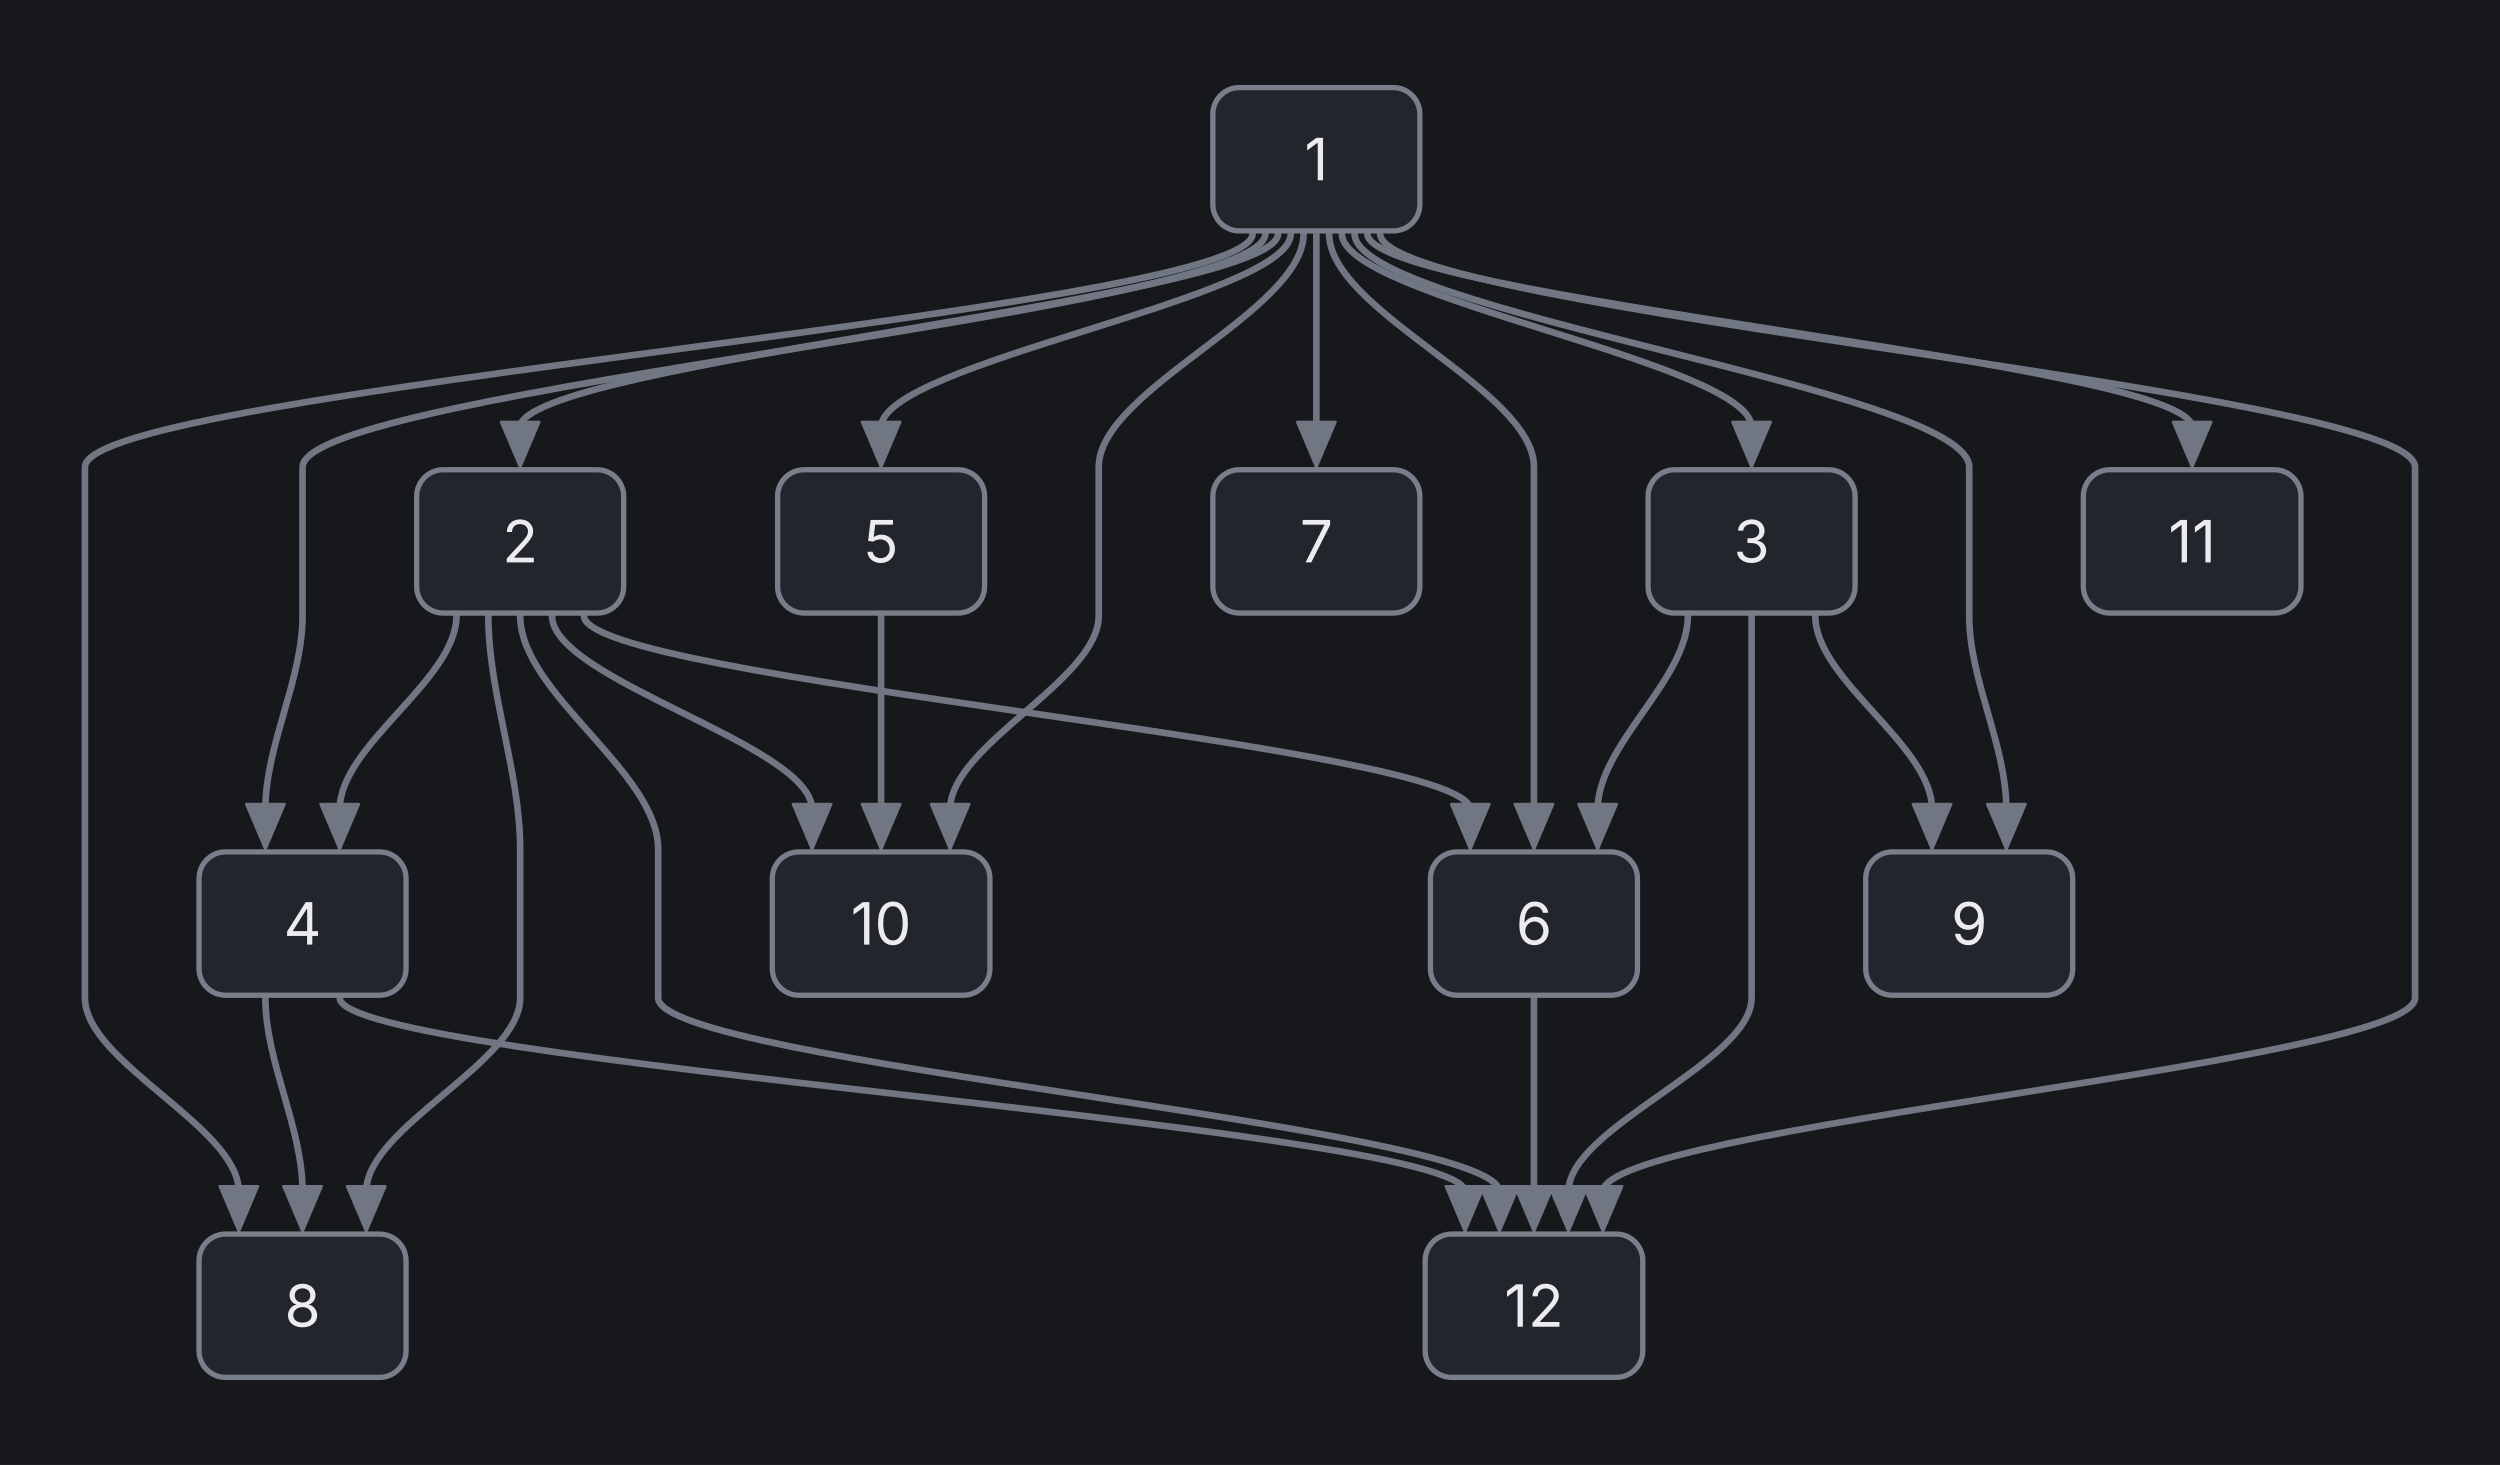
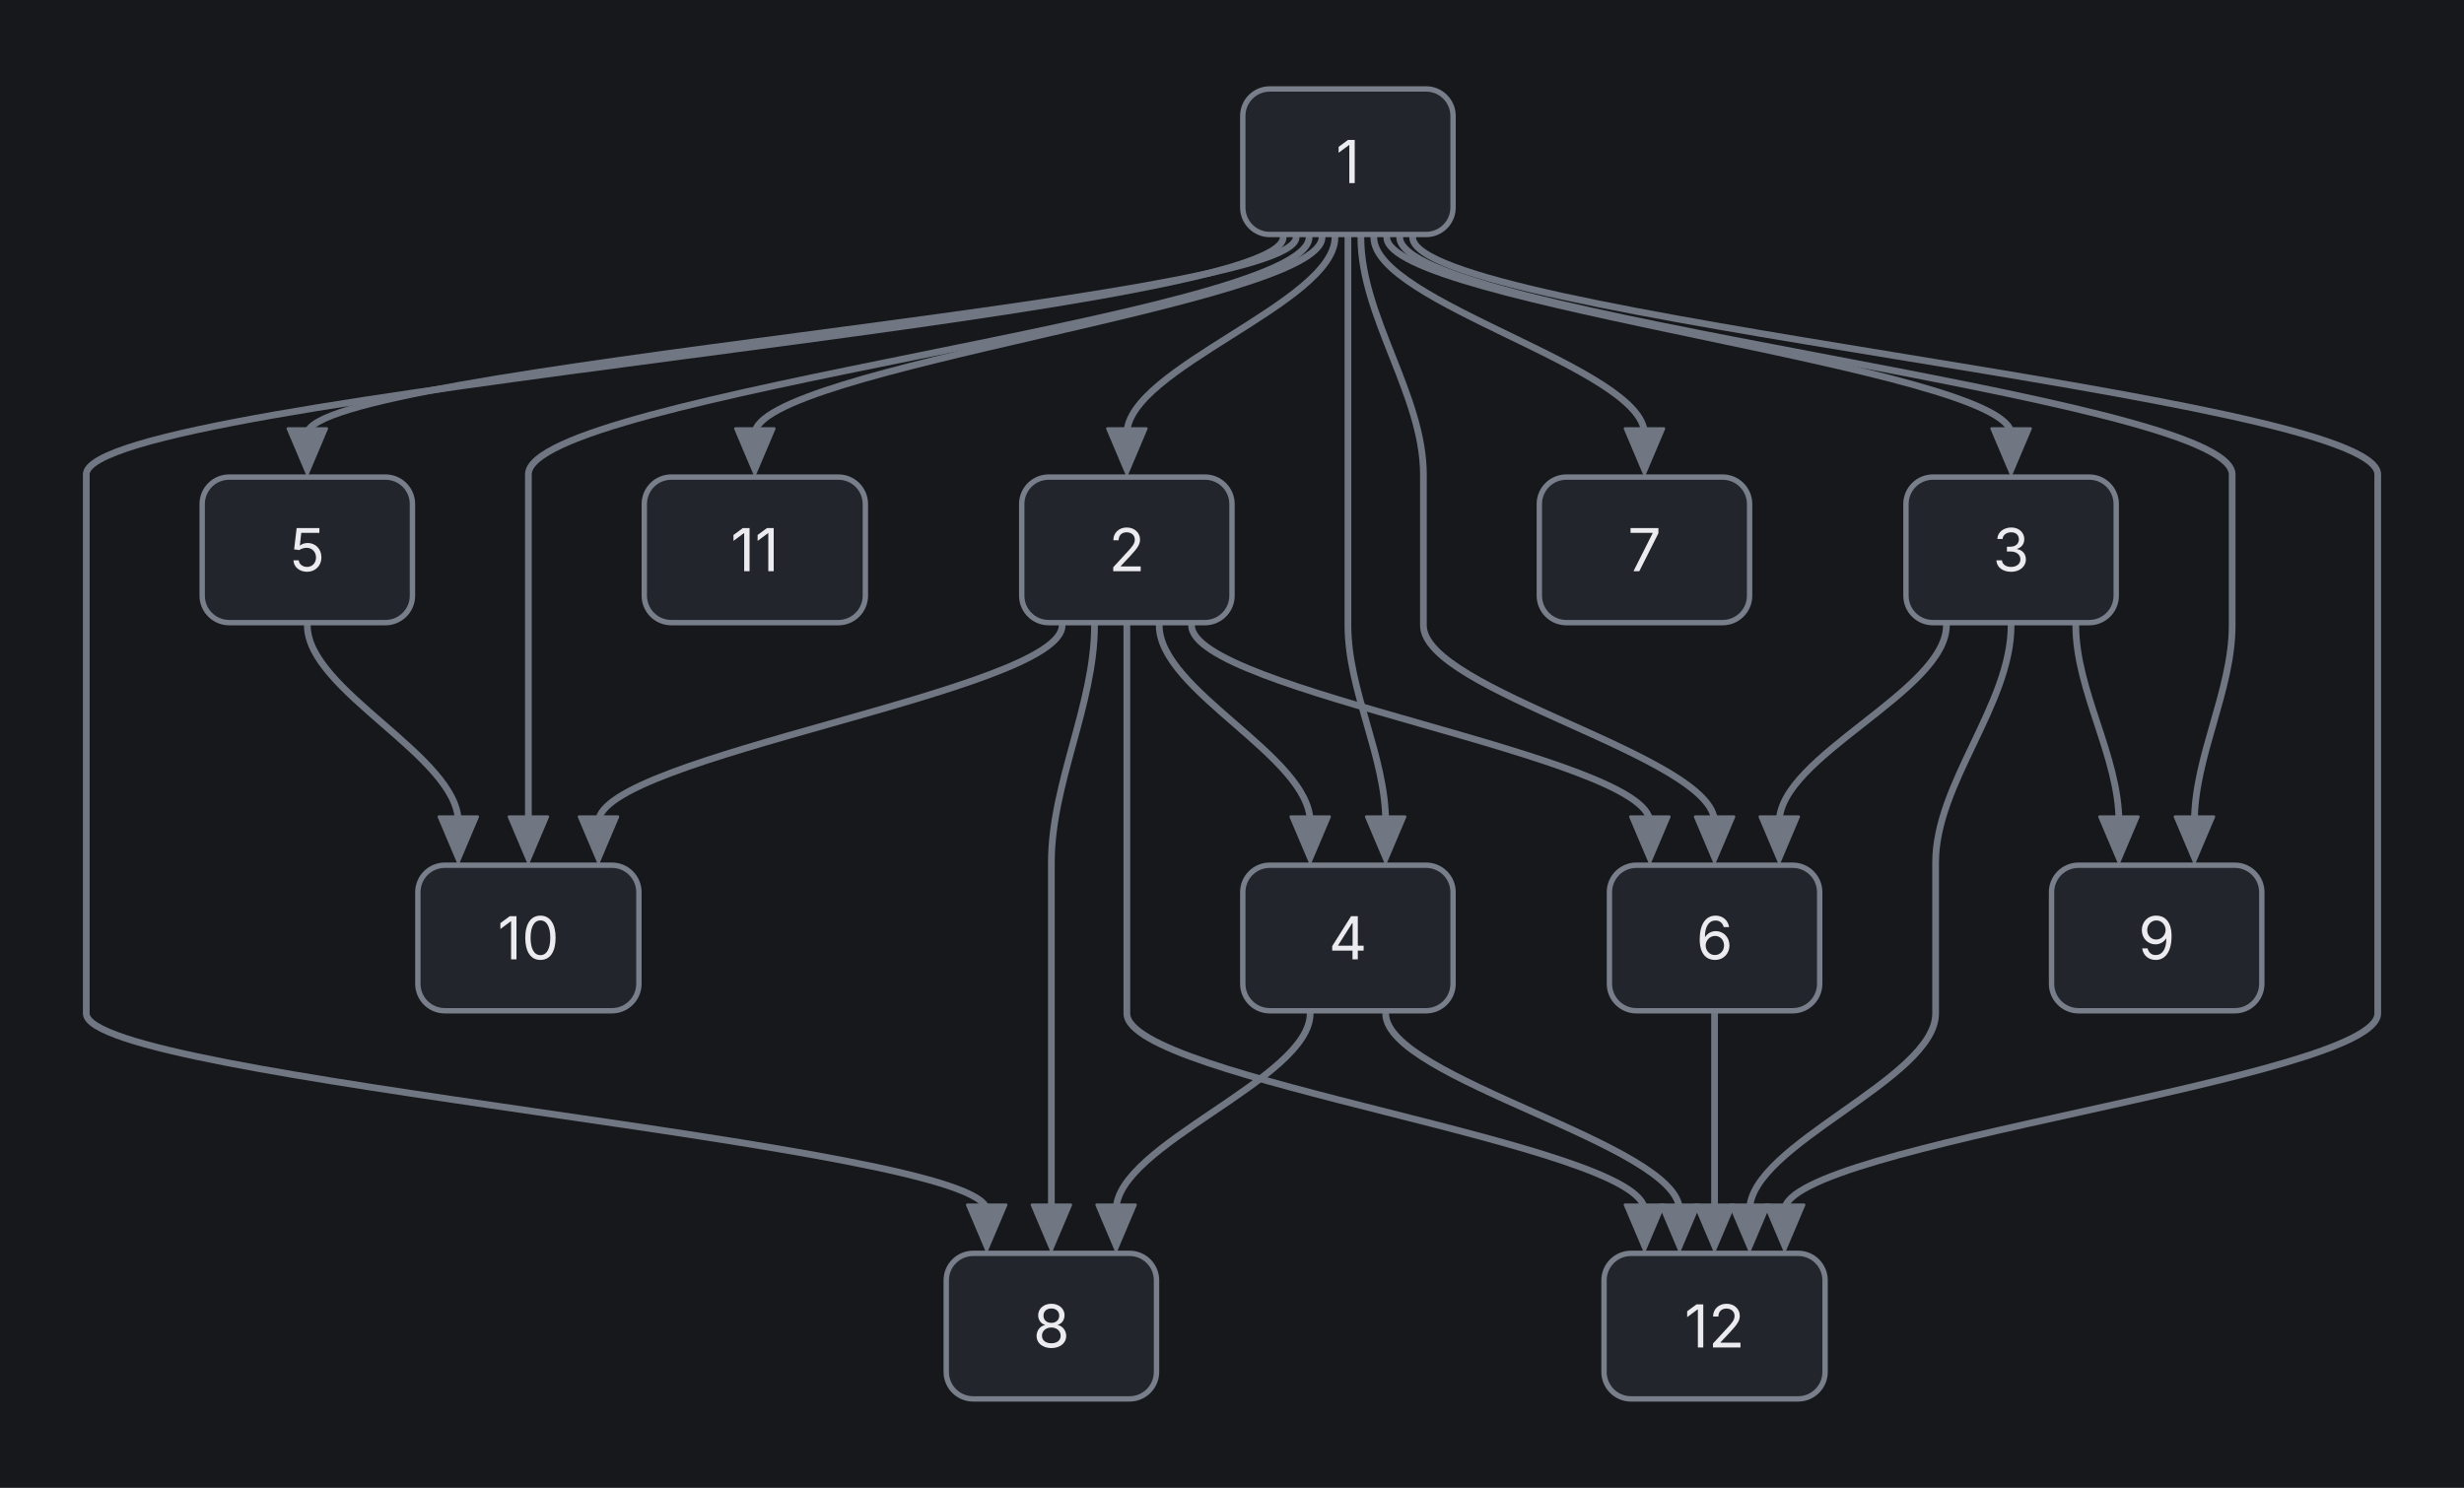
- <svg xmlns="http://www.w3.org/2000/svg" width="471" height="276" viewBox="0 0 471 276">
-   <path d="M0 0 L471 0 L471 276 L0 276 Z" fill="#16181c" />
-   <path d="M240.8 44 C240.8 56.17 98 68.33 98 80.5" fill="none" stroke="#707682" stroke-width="1.25" stroke-linecap="round" stroke-linejoin="round" />
-   <path d="M98 88 L94.4 79.5 L101.6 79.5 Z" fill="#707682" stroke="#707682" stroke-width="0.5" stroke-linecap="round" stroke-linejoin="round" />
-   <path d="M252.8 44 C252.8 56.17 330 68.33 330 80.5" fill="none" stroke="#707682" stroke-width="1.25" stroke-linecap="round" stroke-linejoin="round" />
-   <path d="M330 88 L326.4 79.5 L333.6 79.5 Z" fill="#707682" stroke="#707682" stroke-width="0.5" stroke-linecap="round" stroke-linejoin="round" />
-   <path d="M238.4 44 C238.4 58.67 57 73.33 57 88 C57 97.33 57 106.67 57 116 C57 128.17 50 140.33 50 152.5" fill="none" stroke="#707682" stroke-width="1.25" stroke-linecap="round" stroke-linejoin="round" />
-   <path d="M50 160 L46.4 151.5 L53.6 151.5 Z" fill="#707682" stroke="#707682" stroke-width="0.5" stroke-linecap="round" stroke-linejoin="round" />
-   <path d="M243.2 44 C243.2 56.17 166 68.33 166 80.5" fill="none" stroke="#707682" stroke-width="1.25" stroke-linecap="round" stroke-linejoin="round" />
-   <path d="M166 88 L162.4 79.5 L169.6 79.5 Z" fill="#707682" stroke="#707682" stroke-width="0.5" stroke-linecap="round" stroke-linejoin="round" />
-   <path d="M250.4 44 C250.4 58.67 289 73.33 289 88 C289 97.33 289 106.67 289 116 C289 128.17 289 140.33 289 152.5" fill="none" stroke="#707682" stroke-width="1.25" stroke-linecap="round" stroke-linejoin="round" />
-   <path d="M289 160 L285.4 151.5 L292.6 151.5 Z" fill="#707682" stroke="#707682" stroke-width="0.5" stroke-linecap="round" stroke-linejoin="round" />
-   <path d="M248 44 C248 56.17 248 68.33 248 80.5" fill="none" stroke="#707682" stroke-width="1.25" stroke-linecap="round" stroke-linejoin="round" />
-   <path d="M248 88 L244.4 79.5 L251.6 79.5 Z" fill="#707682" stroke="#707682" stroke-width="0.5" stroke-linecap="round" stroke-linejoin="round" />
-   <path d="M236 44 C236 58.67 16 73.33 16 88 C16 97.33 16 106.67 16 116 C16 130.67 16 145.33 16 160 C16 169.33 16 178.67 16 188 C16 200.17 45 212.33 45 224.5" fill="none" stroke="#707682" stroke-width="1.25" stroke-linecap="round" stroke-linejoin="round" />
-   <path d="M45 232 L41.4 223.5 L48.6 223.5 Z" fill="#707682" stroke="#707682" stroke-width="0.5" stroke-linecap="round" stroke-linejoin="round" />
-   <path d="M255.2 44 C255.2 58.67 371 73.33 371 88 C371 97.33 371 106.67 371 116 C371 128.17 378 140.33 378 152.5" fill="none" stroke="#707682" stroke-width="1.25" stroke-linecap="round" stroke-linejoin="round" />
-   <path d="M378 160 L374.4 151.5 L381.6 151.5 Z" fill="#707682" stroke="#707682" stroke-width="0.5" stroke-linecap="round" stroke-linejoin="round" />
-   <path d="M245.6 44 C245.6 58.67 207 73.33 207 88 C207 97.33 207 106.67 207 116 C207 128.17 179 140.33 179 152.5" fill="none" stroke="#707682" stroke-width="1.25" stroke-linecap="round" stroke-linejoin="round" />
-   <path d="M179 160 L175.4 151.5 L182.6 151.5 Z" fill="#707682" stroke="#707682" stroke-width="0.5" stroke-linecap="round" stroke-linejoin="round" />
-   <path d="M257.6 44 C257.6 56.17 413 68.33 413 80.5" fill="none" stroke="#707682" stroke-width="1.25" stroke-linecap="round" stroke-linejoin="round" />
-   <path d="M413 88 L409.4 79.5 L416.6 79.5 Z" fill="#707682" stroke="#707682" stroke-width="0.5" stroke-linecap="round" stroke-linejoin="round" />
-   <path d="M260 44 C260 58.67 455 73.33 455 88 C455 97.33 455 106.67 455 116 C455 130.67 455 145.33 455 160 C455 169.33 455 178.67 455 188 C455 200.17 302 212.33 302 224.5" fill="none" stroke="#707682" stroke-width="1.25" stroke-linecap="round" stroke-linejoin="round" />
-   <path d="M302 232 L298.4 223.5 L305.6 223.5 Z" fill="#707682" stroke="#707682" stroke-width="0.5" stroke-linecap="round" stroke-linejoin="round" />
-   <path d="M86 116 C86 128.17 64 140.33 64 152.5" fill="none" stroke="#707682" stroke-width="1.25" stroke-linecap="round" stroke-linejoin="round" />
-   <path d="M64 160 L60.4 151.5 L67.6 151.5 Z" fill="#707682" stroke="#707682" stroke-width="0.5" stroke-linecap="round" stroke-linejoin="round" />
-   <path d="M110 116 C110 128.17 277 140.33 277 152.5" fill="none" stroke="#707682" stroke-width="1.25" stroke-linecap="round" stroke-linejoin="round" />
-   <path d="M277 160 L273.4 151.5 L280.6 151.5 Z" fill="#707682" stroke="#707682" stroke-width="0.5" stroke-linecap="round" stroke-linejoin="round" />
-   <path d="M92 116 C92 130.67 98 145.33 98 160 C98 169.33 98 178.67 98 188 C98 200.17 69 212.33 69 224.5" fill="none" stroke="#707682" stroke-width="1.25" stroke-linecap="round" stroke-linejoin="round" />
-   <path d="M69 232 L65.4 223.5 L72.6 223.5 Z" fill="#707682" stroke="#707682" stroke-width="0.5" stroke-linecap="round" stroke-linejoin="round" />
-   <path d="M104 116 C104 128.17 153 140.33 153 152.5" fill="none" stroke="#707682" stroke-width="1.25" stroke-linecap="round" stroke-linejoin="round" />
-   <path d="M153 160 L149.4 151.5 L156.6 151.5 Z" fill="#707682" stroke="#707682" stroke-width="0.5" stroke-linecap="round" stroke-linejoin="round" />
-   <path d="M98 116 C98 130.67 124 145.33 124 160 C124 169.33 124 178.67 124 188 C124 200.17 282.5 212.33 282.5 224.5" fill="none" stroke="#707682" stroke-width="1.25" stroke-linecap="round" stroke-linejoin="round" />
-   <path d="M282.5 232 L278.9 223.5 L286.1 223.5 Z" fill="#707682" stroke="#707682" stroke-width="0.5" stroke-linecap="round" stroke-linejoin="round" />
-   <path d="M318 116 C318 128.17 301 140.33 301 152.5" fill="none" stroke="#707682" stroke-width="1.25" stroke-linecap="round" stroke-linejoin="round" />
-   <path d="M301 160 L297.4 151.5 L304.6 151.5 Z" fill="#707682" stroke="#707682" stroke-width="0.5" stroke-linecap="round" stroke-linejoin="round" />
-   <path d="M342 116 C342 128.17 364 140.33 364 152.5" fill="none" stroke="#707682" stroke-width="1.25" stroke-linecap="round" stroke-linejoin="round" />
-   <path d="M364 160 L360.4 151.5 L367.6 151.5 Z" fill="#707682" stroke="#707682" stroke-width="0.5" stroke-linecap="round" stroke-linejoin="round" />
-   <path d="M330 116 C330 130.67 330 145.33 330 160 C330 169.33 330 178.67 330 188 C330 200.17 295.5 212.33 295.5 224.5" fill="none" stroke="#707682" stroke-width="1.25" stroke-linecap="round" stroke-linejoin="round" />
-   <path d="M295.5 232 L291.9 223.5 L299.1 223.5 Z" fill="#707682" stroke="#707682" stroke-width="0.5" stroke-linecap="round" stroke-linejoin="round" />
-   <path d="M50 188 C50 200.17 57 212.33 57 224.5" fill="none" stroke="#707682" stroke-width="1.25" stroke-linecap="round" stroke-linejoin="round" />
-   <path d="M57 232 L53.4 223.5 L60.6 223.5 Z" fill="#707682" stroke="#707682" stroke-width="0.5" stroke-linecap="round" stroke-linejoin="round" />
-   <path d="M64 188 C64 200.17 276 212.33 276 224.5" fill="none" stroke="#707682" stroke-width="1.25" stroke-linecap="round" stroke-linejoin="round" />
-   <path d="M276 232 L272.4 223.5 L279.6 223.5 Z" fill="#707682" stroke="#707682" stroke-width="0.5" stroke-linecap="round" stroke-linejoin="round" />
-   <path d="M166 116 C166 128.17 166 140.33 166 152.5" fill="none" stroke="#707682" stroke-width="1.25" stroke-linecap="round" stroke-linejoin="round" />
-   <path d="M166 160 L162.4 151.5 L169.6 151.5 Z" fill="#707682" stroke="#707682" stroke-width="0.5" stroke-linecap="round" stroke-linejoin="round" />
-   <path d="M289 188 C289 200.17 289 212.33 289 224.5" fill="none" stroke="#707682" stroke-width="1.25" stroke-linecap="round" stroke-linejoin="round" />
-   <path d="M289 232 L285.4 223.5 L292.6 223.5 Z" fill="#707682" stroke="#707682" stroke-width="0.5" stroke-linecap="round" stroke-linejoin="round" />
-   <path d="M233.5 16.5 L262.5 16.5 C265.26 16.5 267.5 18.74 267.5 21.5 L267.5 38.5 C267.5 41.26 265.26 43.5 262.5 43.5 L233.5 43.5 C230.74 43.5 228.5 41.26 228.5 38.5 L228.5 21.5 C228.5 18.74 230.74 16.5 233.5 16.5 Z" fill="#22252b" stroke="#787e8a" stroke-width="1" />
-   <text x="248" y="33.96" font-size="11" fill="#ececf0" text-anchor="middle" font-family="Inter, &quot;Helvetica Neue&quot;, Helvetica, Arial, sans-serif">1</text>
-   <path d="M83.5 88.5 L112.5 88.5 C115.26 88.5 117.5 90.74 117.5 93.5 L117.5 110.5 C117.5 113.26 115.26 115.5 112.5 115.5 L83.5 115.5 C80.74 115.5 78.5 113.26 78.5 110.5 L78.5 93.5 C78.5 90.74 80.74 88.5 83.5 88.5 Z" fill="#22252b" stroke="#787e8a" stroke-width="1" />
-   <text x="98" y="105.96" font-size="11" fill="#ececf0" text-anchor="middle" font-family="Inter, &quot;Helvetica Neue&quot;, Helvetica, Arial, sans-serif">2</text>
-   <path d="M315.5 88.5 L344.5 88.5 C347.26 88.5 349.5 90.74 349.5 93.5 L349.5 110.5 C349.5 113.26 347.26 115.5 344.5 115.5 L315.5 115.5 C312.74 115.5 310.5 113.26 310.5 110.5 L310.5 93.5 C310.5 90.74 312.74 88.5 315.5 88.5 Z" fill="#22252b" stroke="#787e8a" stroke-width="1" />
-   <text x="330" y="105.96" font-size="11" fill="#ececf0" text-anchor="middle" font-family="Inter, &quot;Helvetica Neue&quot;, Helvetica, Arial, sans-serif">3</text>
-   <path d="M42.5 160.5 L71.5 160.5 C74.26 160.5 76.5 162.74 76.5 165.5 L76.5 182.5 C76.5 185.26 74.26 187.5 71.5 187.5 L42.5 187.5 C39.74 187.5 37.5 185.26 37.5 182.5 L37.5 165.5 C37.5 162.74 39.74 160.5 42.5 160.5 Z" fill="#22252b" stroke="#787e8a" stroke-width="1" />
-   <text x="57" y="177.96" font-size="11" fill="#ececf0" text-anchor="middle" font-family="Inter, &quot;Helvetica Neue&quot;, Helvetica, Arial, sans-serif">4</text>
-   <path d="M151.5 88.5 L180.5 88.5 C183.26 88.5 185.5 90.74 185.5 93.5 L185.5 110.5 C185.5 113.26 183.26 115.5 180.5 115.5 L151.5 115.5 C148.74 115.5 146.5 113.26 146.5 110.5 L146.5 93.5 C146.5 90.74 148.74 88.5 151.5 88.5 Z" fill="#22252b" stroke="#787e8a" stroke-width="1" />
-   <text x="166" y="105.96" font-size="11" fill="#ececf0" text-anchor="middle" font-family="Inter, &quot;Helvetica Neue&quot;, Helvetica, Arial, sans-serif">5</text>
-   <path d="M274.5 160.5 L303.5 160.5 C306.26 160.5 308.5 162.74 308.5 165.5 L308.5 182.5 C308.5 185.26 306.26 187.5 303.5 187.5 L274.5 187.5 C271.74 187.5 269.5 185.26 269.5 182.5 L269.5 165.5 C269.5 162.74 271.74 160.5 274.5 160.5 Z" fill="#22252b" stroke="#787e8a" stroke-width="1" />
-   <text x="289" y="177.96" font-size="11" fill="#ececf0" text-anchor="middle" font-family="Inter, &quot;Helvetica Neue&quot;, Helvetica, Arial, sans-serif">6</text>
-   <path d="M233.5 88.5 L262.5 88.5 C265.26 88.5 267.5 90.74 267.5 93.5 L267.5 110.5 C267.5 113.26 265.26 115.5 262.5 115.5 L233.5 115.5 C230.74 115.5 228.5 113.26 228.5 110.5 L228.5 93.5 C228.5 90.74 230.74 88.5 233.5 88.5 Z" fill="#22252b" stroke="#787e8a" stroke-width="1" />
-   <text x="248" y="105.96" font-size="11" fill="#ececf0" text-anchor="middle" font-family="Inter, &quot;Helvetica Neue&quot;, Helvetica, Arial, sans-serif">7</text>
-   <path d="M42.5 232.5 L71.5 232.5 C74.26 232.5 76.5 234.74 76.5 237.5 L76.5 254.5 C76.5 257.26 74.26 259.5 71.5 259.5 L42.5 259.5 C39.74 259.5 37.5 257.26 37.5 254.5 L37.5 237.5 C37.5 234.74 39.74 232.5 42.5 232.5 Z" fill="#22252b" stroke="#787e8a" stroke-width="1" />
-   <text x="57" y="249.96" font-size="11" fill="#ececf0" text-anchor="middle" font-family="Inter, &quot;Helvetica Neue&quot;, Helvetica, Arial, sans-serif">8</text>
-   <path d="M356.5 160.5 L385.5 160.5 C388.26 160.5 390.5 162.74 390.5 165.5 L390.5 182.5 C390.5 185.26 388.26 187.5 385.5 187.5 L356.5 187.5 C353.74 187.5 351.5 185.26 351.5 182.5 L351.5 165.5 C351.5 162.74 353.74 160.5 356.5 160.5 Z" fill="#22252b" stroke="#787e8a" stroke-width="1" />
-   <text x="371" y="177.96" font-size="11" fill="#ececf0" text-anchor="middle" font-family="Inter, &quot;Helvetica Neue&quot;, Helvetica, Arial, sans-serif">9</text>
-   <path d="M150.5 160.5 L181.5 160.5 C184.26 160.5 186.5 162.74 186.5 165.5 L186.5 182.5 C186.5 185.26 184.26 187.5 181.5 187.5 L150.5 187.5 C147.74 187.5 145.5 185.26 145.5 182.5 L145.5 165.5 C145.5 162.74 147.74 160.5 150.5 160.5 Z" fill="#22252b" stroke="#787e8a" stroke-width="1" />
-   <text x="166" y="177.96" font-size="11" fill="#ececf0" text-anchor="middle" font-family="Inter, &quot;Helvetica Neue&quot;, Helvetica, Arial, sans-serif">10</text>
-   <path d="M397.5 88.5 L428.5 88.5 C431.26 88.5 433.5 90.74 433.5 93.5 L433.5 110.5 C433.5 113.26 431.26 115.5 428.5 115.5 L397.5 115.5 C394.74 115.5 392.5 113.26 392.5 110.5 L392.5 93.5 C392.5 90.74 394.74 88.5 397.5 88.5 Z" fill="#22252b" stroke="#787e8a" stroke-width="1" />
-   <text x="413" y="105.96" font-size="11" fill="#ececf0" text-anchor="middle" font-family="Inter, &quot;Helvetica Neue&quot;, Helvetica, Arial, sans-serif">11</text>
-   <path d="M273.5 232.5 L304.5 232.5 C307.26 232.5 309.5 234.74 309.5 237.5 L309.5 254.5 C309.5 257.26 307.26 259.5 304.5 259.5 L273.5 259.5 C270.74 259.5 268.5 257.26 268.5 254.5 L268.5 237.5 C268.5 234.74 270.74 232.5 273.5 232.5 Z" fill="#22252b" stroke="#787e8a" stroke-width="1" />
-   <text x="289" y="249.96" font-size="11" fill="#ececf0" text-anchor="middle" font-family="Inter, &quot;Helvetica Neue&quot;, Helvetica, Arial, sans-serif">12</text>
+ <svg xmlns="http://www.w3.org/2000/svg" width="457" height="276" viewBox="0 0 457 276">
+   <path d="M0 0 L457 0 L457 276 L0 276 Z" fill="#16181c" />
+   <path d="M247.6 44 C247.6 56.17 209 68.33 209 80.5" fill="none" stroke="#707682" stroke-width="1.25" stroke-linecap="round" stroke-linejoin="round" />
+   <path d="M209 88 L205.4 79.5 L212.6 79.5 Z" fill="#707682" stroke="#707682" stroke-width="0.5" stroke-linecap="round" stroke-linejoin="round" />
+   <path d="M257.2 44 C257.2 56.17 373 68.33 373 80.5" fill="none" stroke="#707682" stroke-width="1.25" stroke-linecap="round" stroke-linejoin="round" />
+   <path d="M373 88 L369.4 79.5 L376.6 79.5 Z" fill="#707682" stroke="#707682" stroke-width="0.5" stroke-linecap="round" stroke-linejoin="round" />
+   <path d="M250 44 C250 58.67 250 73.33 250 88 C250 97.33 250 106.67 250 116 C250 128.17 257 140.33 257 152.5" fill="none" stroke="#707682" stroke-width="1.25" stroke-linecap="round" stroke-linejoin="round" />
+   <path d="M257 160 L253.4 151.5 L260.6 151.5 Z" fill="#707682" stroke="#707682" stroke-width="0.5" stroke-linecap="round" stroke-linejoin="round" />
+   <path d="M240.4 44 C240.4 56.17 57 68.33 57 80.5" fill="none" stroke="#707682" stroke-width="1.25" stroke-linecap="round" stroke-linejoin="round" />
+   <path d="M57 88 L53.4 79.5 L60.6 79.5 Z" fill="#707682" stroke="#707682" stroke-width="0.5" stroke-linecap="round" stroke-linejoin="round" />
+   <path d="M252.4 44 C252.4 58.67 264 73.33 264 88 C264 97.33 264 106.67 264 116 C264 128.17 318 140.33 318 152.5" fill="none" stroke="#707682" stroke-width="1.25" stroke-linecap="round" stroke-linejoin="round" />
+   <path d="M318 160 L314.4 151.5 L321.6 151.5 Z" fill="#707682" stroke="#707682" stroke-width="0.5" stroke-linecap="round" stroke-linejoin="round" />
+   <path d="M254.8 44 C254.8 56.17 305 68.33 305 80.5" fill="none" stroke="#707682" stroke-width="1.25" stroke-linecap="round" stroke-linejoin="round" />
+   <path d="M305 88 L301.4 79.5 L308.6 79.5 Z" fill="#707682" stroke="#707682" stroke-width="0.5" stroke-linecap="round" stroke-linejoin="round" />
+   <path d="M238 44 C238 58.67 16 73.33 16 88 C16 97.33 16 106.67 16 116 C16 130.67 16 145.33 16 160 C16 169.33 16 178.67 16 188 C16 200.17 183 212.33 183 224.5" fill="none" stroke="#707682" stroke-width="1.25" stroke-linecap="round" stroke-linejoin="round" />
+   <path d="M183 232 L179.4 223.5 L186.6 223.5 Z" fill="#707682" stroke="#707682" stroke-width="0.5" stroke-linecap="round" stroke-linejoin="round" />
+   <path d="M259.6 44 C259.6 58.67 414 73.33 414 88 C414 97.33 414 106.67 414 116 C414 128.17 407 140.33 407 152.5" fill="none" stroke="#707682" stroke-width="1.25" stroke-linecap="round" stroke-linejoin="round" />
+   <path d="M407 160 L403.4 151.5 L410.6 151.5 Z" fill="#707682" stroke="#707682" stroke-width="0.5" stroke-linecap="round" stroke-linejoin="round" />
+   <path d="M242.8 44 C242.8 58.67 98 73.33 98 88 C98 97.33 98 106.67 98 116 C98 128.17 98 140.33 98 152.5" fill="none" stroke="#707682" stroke-width="1.25" stroke-linecap="round" stroke-linejoin="round" />
+   <path d="M98 160 L94.4 151.5 L101.6 151.5 Z" fill="#707682" stroke="#707682" stroke-width="0.5" stroke-linecap="round" stroke-linejoin="round" />
+   <path d="M245.2 44 C245.2 56.17 140 68.33 140 80.5" fill="none" stroke="#707682" stroke-width="1.25" stroke-linecap="round" stroke-linejoin="round" />
+   <path d="M140 88 L136.4 79.5 L143.6 79.5 Z" fill="#707682" stroke="#707682" stroke-width="0.5" stroke-linecap="round" stroke-linejoin="round" />
+   <path d="M262 44 C262 58.67 441 73.33 441 88 C441 97.33 441 106.67 441 116 C441 130.67 441 145.33 441 160 C441 169.33 441 178.67 441 188 C441 200.17 331 212.33 331 224.5" fill="none" stroke="#707682" stroke-width="1.25" stroke-linecap="round" stroke-linejoin="round" />
+   <path d="M331 232 L327.4 223.5 L334.6 223.5 Z" fill="#707682" stroke="#707682" stroke-width="0.5" stroke-linecap="round" stroke-linejoin="round" />
+   <path d="M215 116 C215 128.17 243 140.33 243 152.5" fill="none" stroke="#707682" stroke-width="1.25" stroke-linecap="round" stroke-linejoin="round" />
+   <path d="M243 160 L239.4 151.5 L246.6 151.5 Z" fill="#707682" stroke="#707682" stroke-width="0.5" stroke-linecap="round" stroke-linejoin="round" />
+   <path d="M221 116 C221 128.17 306 140.33 306 152.5" fill="none" stroke="#707682" stroke-width="1.25" stroke-linecap="round" stroke-linejoin="round" />
+   <path d="M306 160 L302.4 151.5 L309.6 151.5 Z" fill="#707682" stroke="#707682" stroke-width="0.5" stroke-linecap="round" stroke-linejoin="round" />
+   <path d="M203 116 C203 130.67 195 145.33 195 160 C195 169.33 195 178.67 195 188 C195 200.17 195 212.33 195 224.5" fill="none" stroke="#707682" stroke-width="1.25" stroke-linecap="round" stroke-linejoin="round" />
+   <path d="M195 232 L191.4 223.5 L198.6 223.5 Z" fill="#707682" stroke="#707682" stroke-width="0.5" stroke-linecap="round" stroke-linejoin="round" />
+   <path d="M197 116 C197 128.17 111 140.33 111 152.5" fill="none" stroke="#707682" stroke-width="1.25" stroke-linecap="round" stroke-linejoin="round" />
+   <path d="M111 160 L107.4 151.5 L114.6 151.5 Z" fill="#707682" stroke="#707682" stroke-width="0.5" stroke-linecap="round" stroke-linejoin="round" />
+   <path d="M209 116 C209 130.67 209 145.33 209 160 C209 169.33 209 178.67 209 188 C209 200.17 305 212.33 305 224.5" fill="none" stroke="#707682" stroke-width="1.25" stroke-linecap="round" stroke-linejoin="round" />
+   <path d="M305 232 L301.4 223.5 L308.6 223.5 Z" fill="#707682" stroke="#707682" stroke-width="0.5" stroke-linecap="round" stroke-linejoin="round" />
+   <path d="M361 116 C361 128.17 330 140.33 330 152.5" fill="none" stroke="#707682" stroke-width="1.25" stroke-linecap="round" stroke-linejoin="round" />
+   <path d="M330 160 L326.4 151.5 L333.6 151.5 Z" fill="#707682" stroke="#707682" stroke-width="0.5" stroke-linecap="round" stroke-linejoin="round" />
+   <path d="M385 116 C385 128.17 393 140.33 393 152.5" fill="none" stroke="#707682" stroke-width="1.25" stroke-linecap="round" stroke-linejoin="round" />
+   <path d="M393 160 L389.4 151.5 L396.6 151.5 Z" fill="#707682" stroke="#707682" stroke-width="0.5" stroke-linecap="round" stroke-linejoin="round" />
+   <path d="M373 116 C373 130.67 359 145.33 359 160 C359 169.33 359 178.67 359 188 C359 200.17 324.5 212.33 324.5 224.5" fill="none" stroke="#707682" stroke-width="1.25" stroke-linecap="round" stroke-linejoin="round" />
+   <path d="M324.5 232 L320.9 223.5 L328.1 223.5 Z" fill="#707682" stroke="#707682" stroke-width="0.5" stroke-linecap="round" stroke-linejoin="round" />
+   <path d="M243 188 C243 200.17 207 212.33 207 224.5" fill="none" stroke="#707682" stroke-width="1.25" stroke-linecap="round" stroke-linejoin="round" />
+   <path d="M207 232 L203.4 223.5 L210.6 223.5 Z" fill="#707682" stroke="#707682" stroke-width="0.5" stroke-linecap="round" stroke-linejoin="round" />
+   <path d="M257 188 C257 200.17 311.5 212.33 311.5 224.5" fill="none" stroke="#707682" stroke-width="1.25" stroke-linecap="round" stroke-linejoin="round" />
+   <path d="M311.5 232 L307.9 223.5 L315.1 223.5 Z" fill="#707682" stroke="#707682" stroke-width="0.5" stroke-linecap="round" stroke-linejoin="round" />
+   <path d="M57 116 C57 128.17 85 140.33 85 152.5" fill="none" stroke="#707682" stroke-width="1.25" stroke-linecap="round" stroke-linejoin="round" />
+   <path d="M85 160 L81.4 151.5 L88.6 151.5 Z" fill="#707682" stroke="#707682" stroke-width="0.5" stroke-linecap="round" stroke-linejoin="round" />
+   <path d="M318 188 C318 200.17 318 212.33 318 224.5" fill="none" stroke="#707682" stroke-width="1.25" stroke-linecap="round" stroke-linejoin="round" />
+   <path d="M318 232 L314.4 223.5 L321.6 223.5 Z" fill="#707682" stroke="#707682" stroke-width="0.5" stroke-linecap="round" stroke-linejoin="round" />
+   <path d="M235.5 16.5 L264.5 16.5 C267.26 16.5 269.5 18.74 269.5 21.5 L269.5 38.5 C269.5 41.26 267.26 43.5 264.5 43.5 L235.5 43.5 C232.74 43.5 230.5 41.26 230.5 38.5 L230.5 21.5 C230.5 18.74 232.74 16.5 235.5 16.5 Z" fill="#22252b" stroke="#787e8a" stroke-width="1" />
+   <text x="250" y="33.96" font-size="11" fill="#ececf0" text-anchor="middle" font-family="Inter, &quot;Helvetica Neue&quot;, Helvetica, Arial, sans-serif">1</text>
+   <path d="M194.5 88.5 L223.5 88.5 C226.26 88.5 228.5 90.74 228.5 93.5 L228.5 110.5 C228.5 113.26 226.26 115.5 223.5 115.5 L194.5 115.5 C191.74 115.5 189.5 113.26 189.5 110.5 L189.5 93.5 C189.5 90.74 191.74 88.5 194.5 88.5 Z" fill="#22252b" stroke="#787e8a" stroke-width="1" />
+   <text x="209" y="105.96" font-size="11" fill="#ececf0" text-anchor="middle" font-family="Inter, &quot;Helvetica Neue&quot;, Helvetica, Arial, sans-serif">2</text>
+   <path d="M358.5 88.5 L387.5 88.5 C390.26 88.5 392.5 90.74 392.5 93.5 L392.5 110.5 C392.5 113.26 390.26 115.5 387.5 115.5 L358.5 115.5 C355.74 115.5 353.5 113.26 353.5 110.5 L353.5 93.5 C353.5 90.74 355.74 88.5 358.5 88.5 Z" fill="#22252b" stroke="#787e8a" stroke-width="1" />
+   <text x="373" y="105.96" font-size="11" fill="#ececf0" text-anchor="middle" font-family="Inter, &quot;Helvetica Neue&quot;, Helvetica, Arial, sans-serif">3</text>
+   <path d="M235.5 160.5 L264.5 160.5 C267.26 160.5 269.5 162.74 269.5 165.5 L269.5 182.5 C269.5 185.26 267.26 187.5 264.5 187.5 L235.5 187.5 C232.74 187.5 230.5 185.26 230.5 182.5 L230.5 165.5 C230.5 162.74 232.74 160.5 235.5 160.5 Z" fill="#22252b" stroke="#787e8a" stroke-width="1" />
+   <text x="250" y="177.96" font-size="11" fill="#ececf0" text-anchor="middle" font-family="Inter, &quot;Helvetica Neue&quot;, Helvetica, Arial, sans-serif">4</text>
+   <path d="M42.5 88.5 L71.5 88.5 C74.26 88.5 76.5 90.74 76.5 93.5 L76.5 110.5 C76.5 113.26 74.26 115.5 71.5 115.5 L42.5 115.5 C39.74 115.5 37.5 113.26 37.5 110.5 L37.5 93.5 C37.5 90.74 39.74 88.5 42.5 88.5 Z" fill="#22252b" stroke="#787e8a" stroke-width="1" />
+   <text x="57" y="105.96" font-size="11" fill="#ececf0" text-anchor="middle" font-family="Inter, &quot;Helvetica Neue&quot;, Helvetica, Arial, sans-serif">5</text>
+   <path d="M303.5 160.5 L332.5 160.5 C335.26 160.5 337.5 162.74 337.5 165.5 L337.5 182.5 C337.5 185.26 335.26 187.5 332.5 187.5 L303.5 187.5 C300.74 187.5 298.5 185.26 298.5 182.5 L298.5 165.5 C298.5 162.74 300.74 160.5 303.5 160.5 Z" fill="#22252b" stroke="#787e8a" stroke-width="1" />
+   <text x="318" y="177.96" font-size="11" fill="#ececf0" text-anchor="middle" font-family="Inter, &quot;Helvetica Neue&quot;, Helvetica, Arial, sans-serif">6</text>
+   <path d="M290.5 88.5 L319.5 88.5 C322.26 88.5 324.5 90.74 324.5 93.5 L324.5 110.5 C324.5 113.26 322.26 115.5 319.5 115.5 L290.5 115.5 C287.74 115.5 285.5 113.26 285.5 110.5 L285.5 93.5 C285.5 90.74 287.74 88.5 290.5 88.5 Z" fill="#22252b" stroke="#787e8a" stroke-width="1" />
+   <text x="305" y="105.96" font-size="11" fill="#ececf0" text-anchor="middle" font-family="Inter, &quot;Helvetica Neue&quot;, Helvetica, Arial, sans-serif">7</text>
+   <path d="M180.5 232.5 L209.5 232.5 C212.26 232.5 214.5 234.74 214.5 237.5 L214.5 254.5 C214.5 257.26 212.26 259.5 209.5 259.5 L180.5 259.5 C177.74 259.5 175.5 257.26 175.5 254.5 L175.5 237.5 C175.5 234.74 177.74 232.5 180.5 232.5 Z" fill="#22252b" stroke="#787e8a" stroke-width="1" />
+   <text x="195" y="249.96" font-size="11" fill="#ececf0" text-anchor="middle" font-family="Inter, &quot;Helvetica Neue&quot;, Helvetica, Arial, sans-serif">8</text>
+   <path d="M385.5 160.5 L414.5 160.5 C417.26 160.5 419.5 162.74 419.5 165.5 L419.5 182.5 C419.5 185.26 417.26 187.5 414.5 187.5 L385.5 187.5 C382.74 187.5 380.5 185.26 380.5 182.5 L380.5 165.5 C380.5 162.74 382.74 160.5 385.5 160.5 Z" fill="#22252b" stroke="#787e8a" stroke-width="1" />
+   <text x="400" y="177.96" font-size="11" fill="#ececf0" text-anchor="middle" font-family="Inter, &quot;Helvetica Neue&quot;, Helvetica, Arial, sans-serif">9</text>
+   <path d="M82.5 160.5 L113.5 160.5 C116.26 160.5 118.5 162.74 118.5 165.5 L118.5 182.5 C118.5 185.26 116.26 187.5 113.5 187.5 L82.5 187.5 C79.74 187.5 77.5 185.26 77.5 182.5 L77.5 165.5 C77.5 162.74 79.74 160.5 82.5 160.5 Z" fill="#22252b" stroke="#787e8a" stroke-width="1" />
+   <text x="98" y="177.96" font-size="11" fill="#ececf0" text-anchor="middle" font-family="Inter, &quot;Helvetica Neue&quot;, Helvetica, Arial, sans-serif">10</text>
+   <path d="M124.5 88.5 L155.5 88.5 C158.26 88.5 160.5 90.74 160.5 93.5 L160.5 110.5 C160.5 113.26 158.26 115.5 155.5 115.5 L124.5 115.5 C121.74 115.5 119.5 113.26 119.5 110.5 L119.5 93.5 C119.5 90.74 121.74 88.5 124.5 88.5 Z" fill="#22252b" stroke="#787e8a" stroke-width="1" />
+   <text x="140" y="105.96" font-size="11" fill="#ececf0" text-anchor="middle" font-family="Inter, &quot;Helvetica Neue&quot;, Helvetica, Arial, sans-serif">11</text>
+   <path d="M302.5 232.5 L333.5 232.5 C336.26 232.5 338.5 234.74 338.5 237.5 L338.5 254.5 C338.5 257.26 336.26 259.5 333.5 259.5 L302.5 259.5 C299.74 259.5 297.5 257.26 297.5 254.5 L297.5 237.5 C297.5 234.74 299.74 232.5 302.5 232.5 Z" fill="#22252b" stroke="#787e8a" stroke-width="1" />
+   <text x="318" y="249.96" font-size="11" fill="#ececf0" text-anchor="middle" font-family="Inter, &quot;Helvetica Neue&quot;, Helvetica, Arial, sans-serif">12</text>
</svg>
